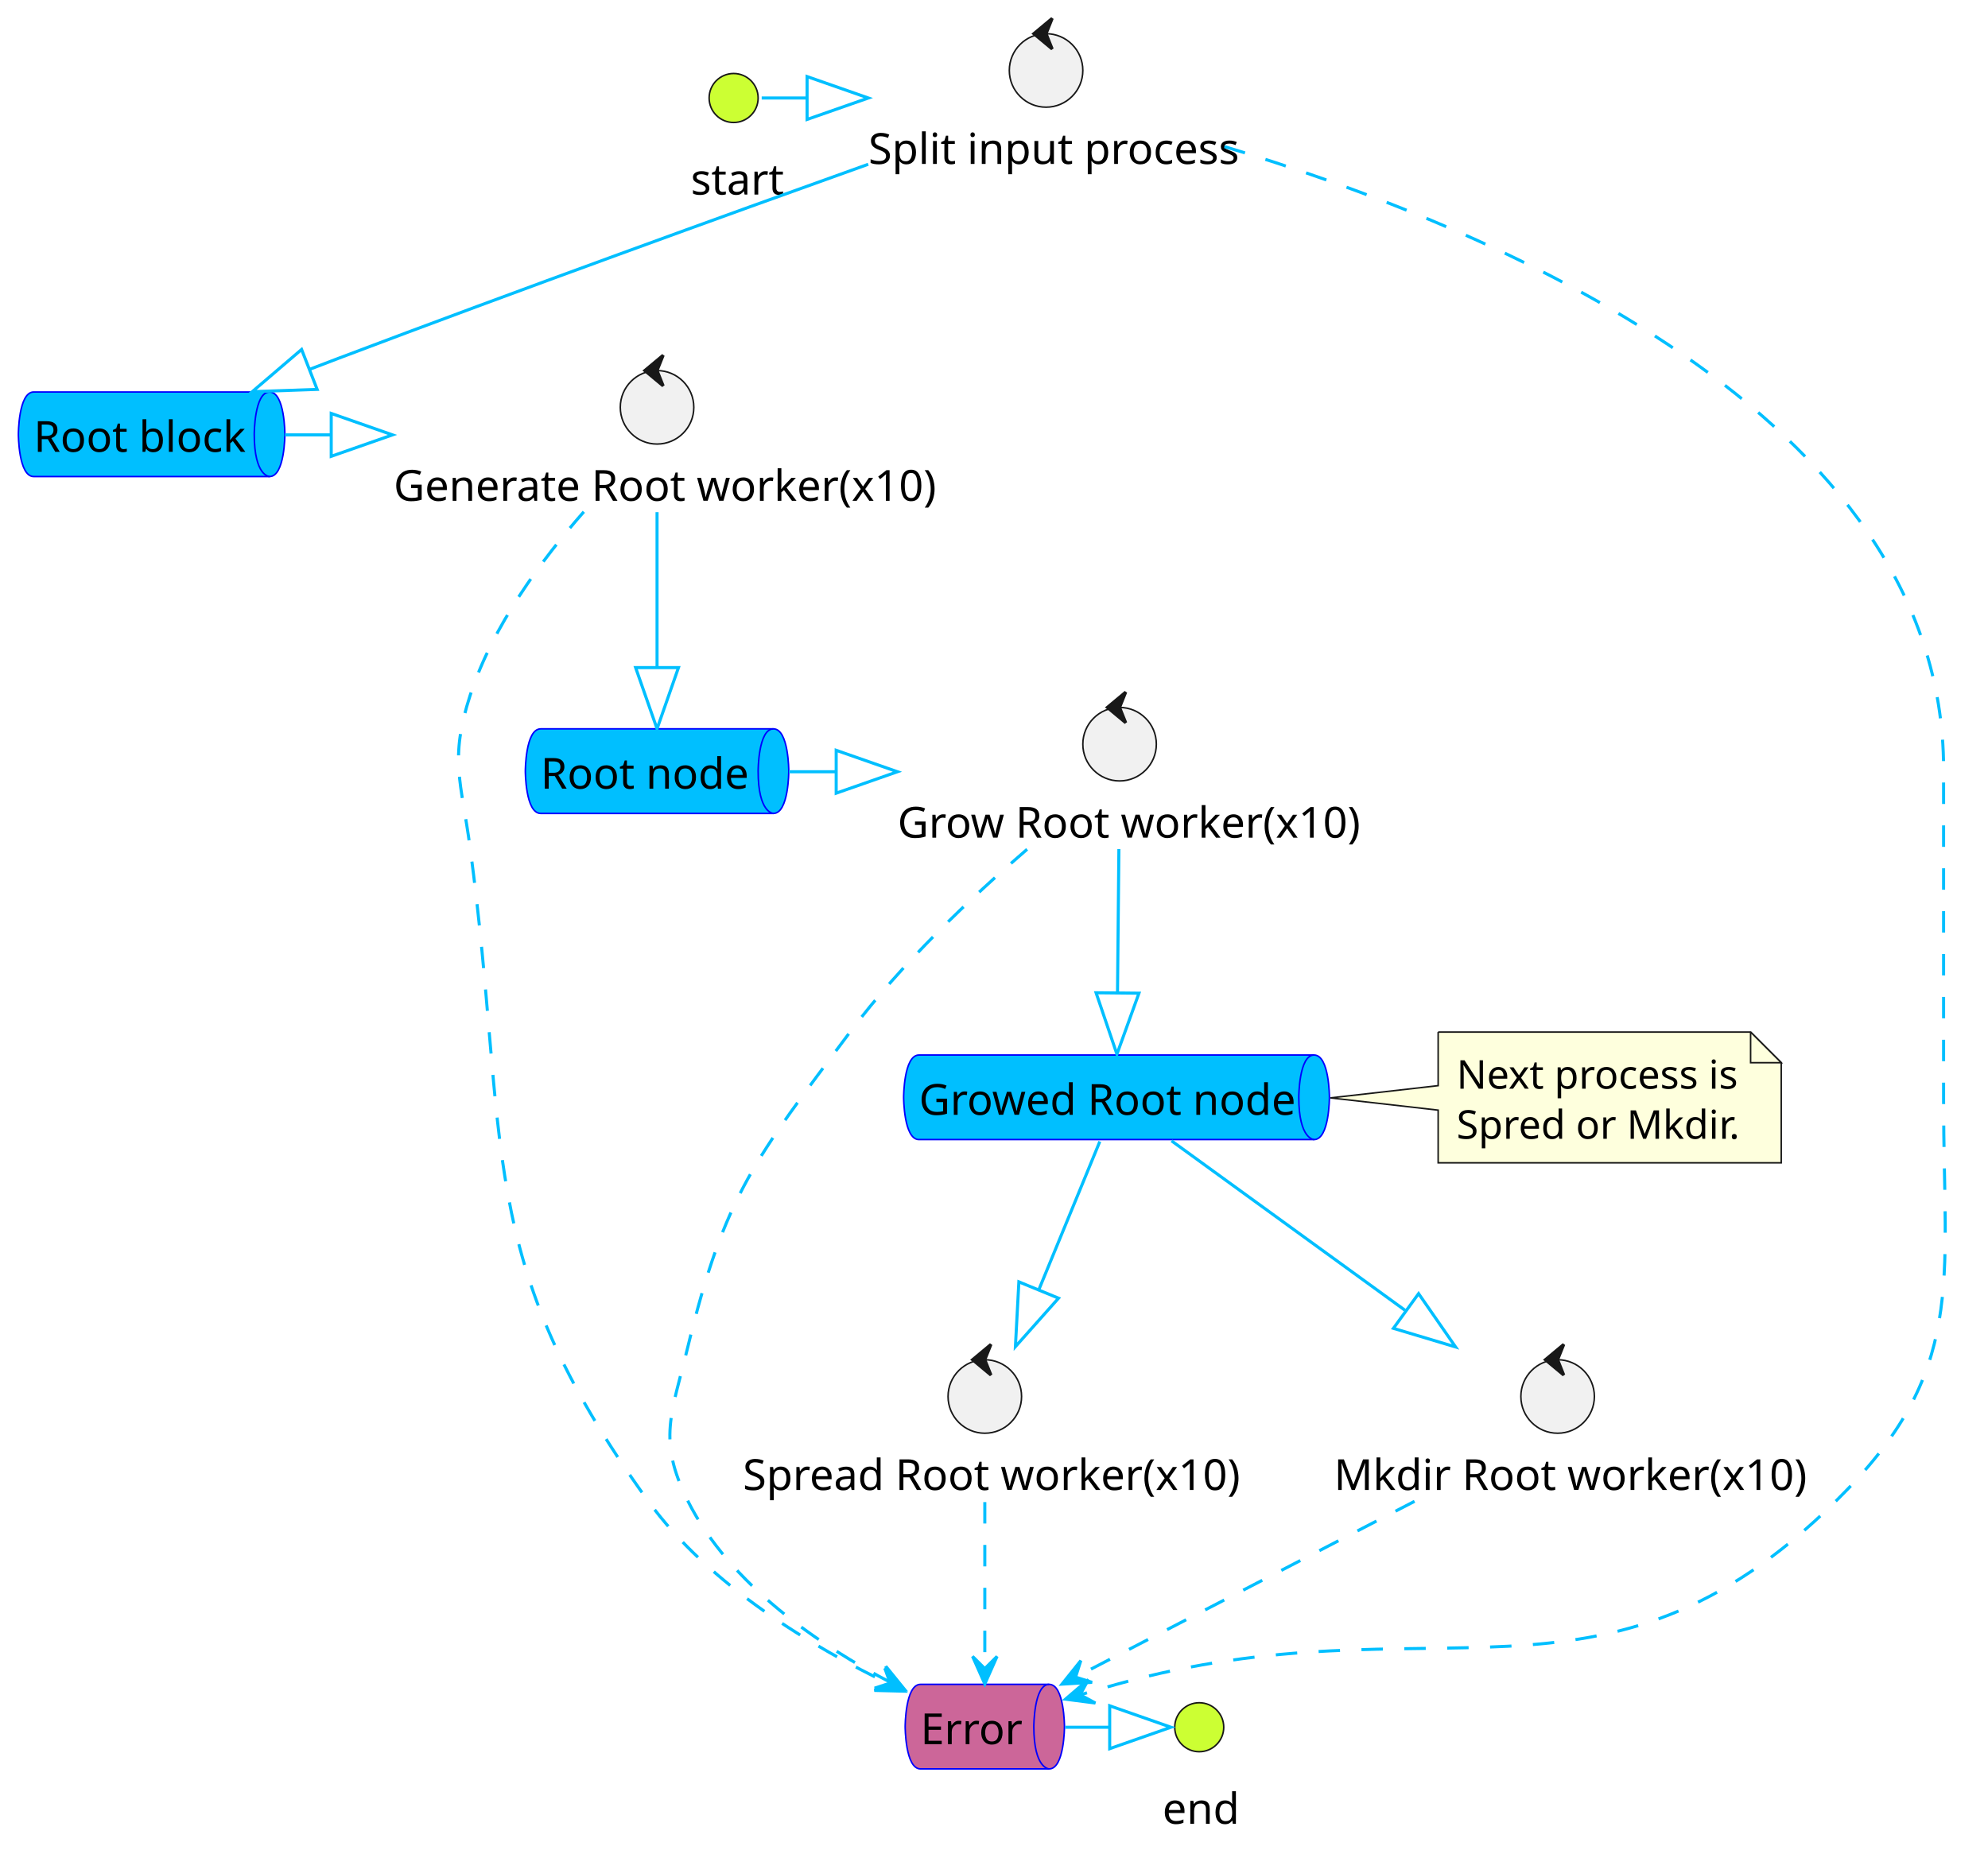
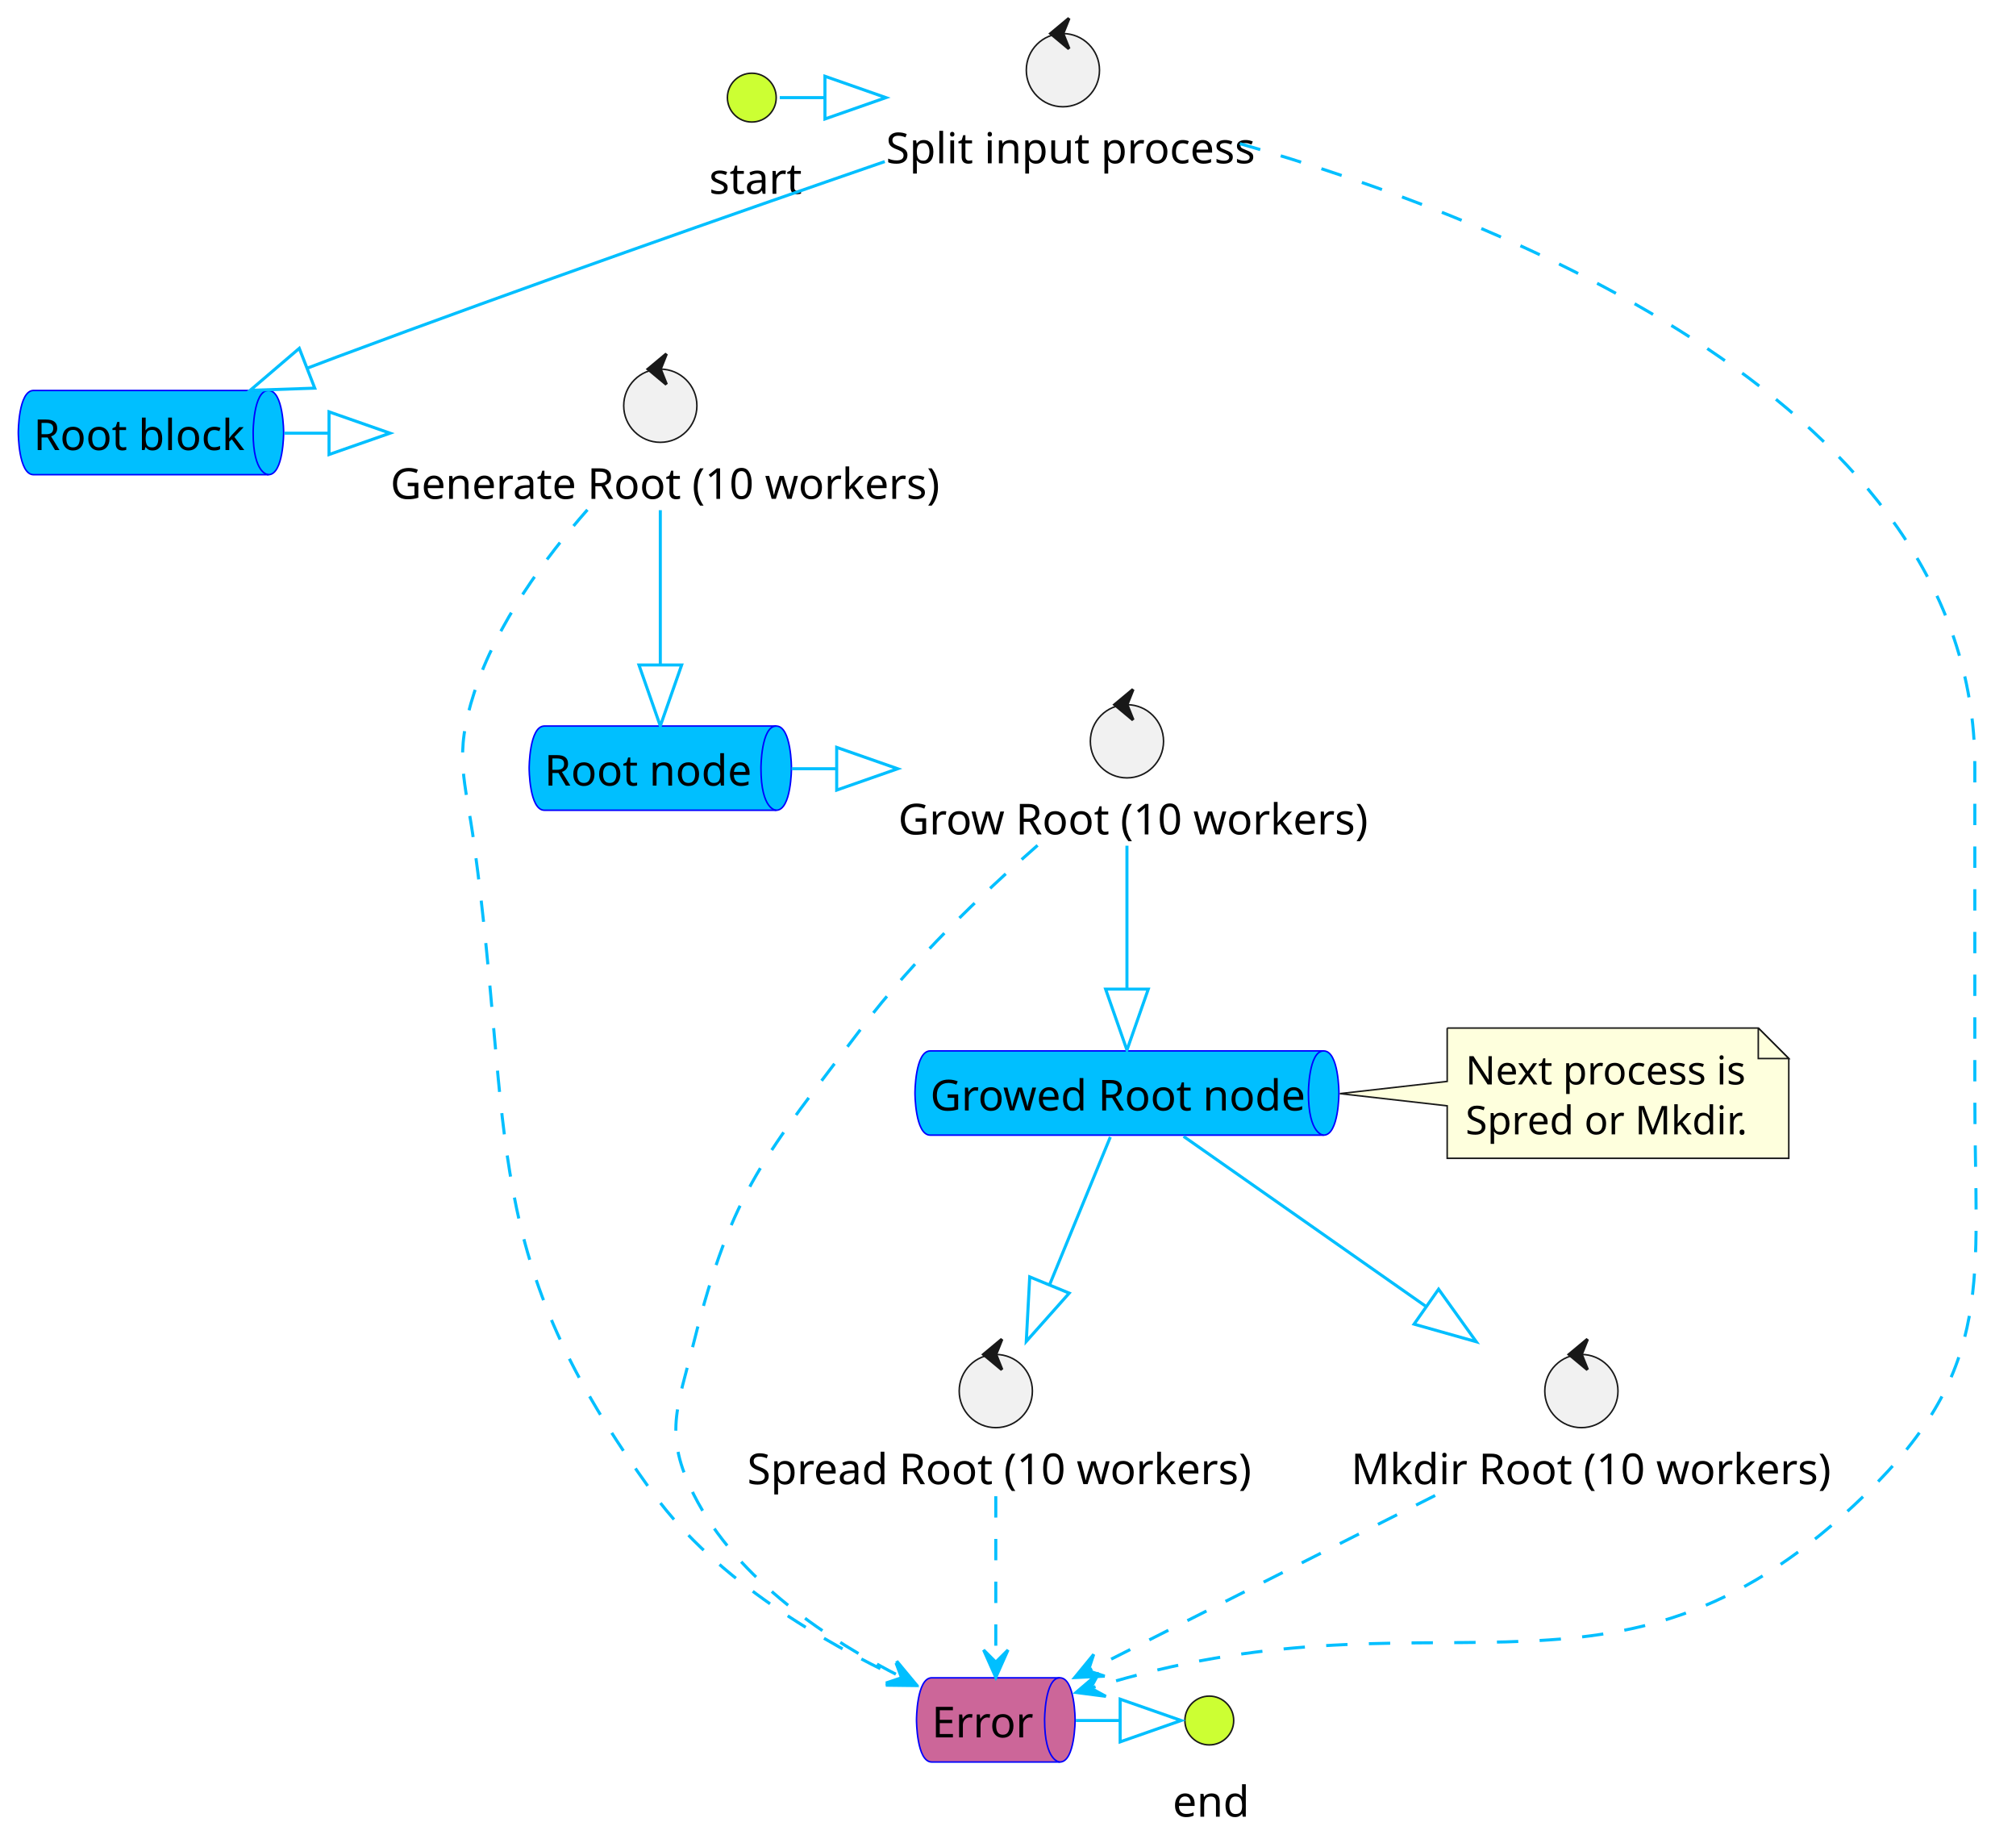
- <svg xmlns="http://www.w3.org/2000/svg" contentStyleType="text/css" height="604px" preserveAspectRatio="none" style="width:649px;height:604px;background:#008B8B;" version="1.1" viewBox="0 0 649 604" width="649px" zoomAndPan="magnify">
+ <svg xmlns="http://www.w3.org/2000/svg" contentStyleType="text/css" height="604px" preserveAspectRatio="none" style="width:661px;height:604px;background:#008B8B;" version="1.1" viewBox="0 0 661 604" width="661px" zoomAndPan="magnify">
  <defs />
  <g>
    <g id="elem_start">
-       <ellipse cx="239.5" cy="32" fill="#CCFF33" rx="8" ry="8" style="stroke:#181818;stroke-width:0.5;" />
-       <text fill="#000000" font-family="sans-serif" font-size="14" lengthAdjust="spacing" textLength="28" x="225.5" y="63.533">start</text>
+       <ellipse cx="246.5" cy="32" fill="#CCFF33" rx="8" ry="8" style="stroke:#181818;stroke-width:0.5;" />
+       <text fill="#000000" font-family="sans-serif" font-size="14" lengthAdjust="spacing" textLength="28" x="232.5" y="63.533">start</text>
    </g>
    <g id="elem_split_proc">
-       <ellipse cx="341.5" cy="23" fill="#F1F1F1" rx="12" ry="12" style="stroke:#181818;stroke-width:0.5;" />
-       <polygon fill="#181818" points="337.5,11,343.5,6,341.5,11,343.5,16,337.5,11" style="stroke:#181818;stroke-width:1.0;" />
-       <text fill="#000000" font-family="sans-serif" font-size="14" lengthAdjust="spacing" textLength="116" x="283.5" y="53.533">Split input process</text>
+       <ellipse cx="348.5" cy="23" fill="#F1F1F1" rx="12" ry="12" style="stroke:#181818;stroke-width:0.5;" />
+       <polygon fill="#181818" points="344.5,11,350.5,6,348.5,11,350.5,16,344.5,11" style="stroke:#181818;stroke-width:1.0;" />
+       <text fill="#000000" font-family="sans-serif" font-size="14" lengthAdjust="spacing" textLength="116" x="290.5" y="53.533">Split input process</text>
    </g>
    <g id="elem_generate_root_worker">
-       <ellipse cx="214.5" cy="133" fill="#F1F1F1" rx="12" ry="12" style="stroke:#181818;stroke-width:0.5;" />
-       <polygon fill="#181818" points="210.5,121,216.5,116,214.5,121,216.5,126,210.5,121" style="stroke:#181818;stroke-width:1.0;" />
-       <text fill="#000000" font-family="sans-serif" font-size="14" lengthAdjust="spacing" textLength="172" x="128.5" y="163.533">Generate Root worker(x10)</text>
+       <ellipse cx="216.5" cy="133" fill="#F1F1F1" rx="12" ry="12" style="stroke:#181818;stroke-width:0.5;" />
+       <polygon fill="#181818" points="212.5,121,218.5,116,216.5,121,218.5,126,212.5,121" style="stroke:#181818;stroke-width:1.0;" />
+       <text fill="#000000" font-family="sans-serif" font-size="14" lengthAdjust="spacing" textLength="177" x="128" y="163.533">Generate Root (10 workers)</text>
    </g>
    <g id="elem_grow_worker">
-       <ellipse cx="365.5" cy="243" fill="#F1F1F1" rx="12" ry="12" style="stroke:#181818;stroke-width:0.5;" />
-       <polygon fill="#181818" points="361.5,231,367.5,226,365.5,231,367.5,236,361.5,231" style="stroke:#181818;stroke-width:1.0;" />
-       <text fill="#000000" font-family="sans-serif" font-size="14" lengthAdjust="spacing" textLength="145" x="293" y="273.533">Grow Root worker(x10)</text>
+       <ellipse cx="369.5" cy="243" fill="#F1F1F1" rx="12" ry="12" style="stroke:#181818;stroke-width:0.5;" />
+       <polygon fill="#181818" points="365.5,231,371.5,226,369.5,231,371.5,236,365.5,231" style="stroke:#181818;stroke-width:1.0;" />
+       <text fill="#000000" font-family="sans-serif" font-size="14" lengthAdjust="spacing" textLength="150" x="294.5" y="273.533">Grow Root (10 workers)</text>
    </g>
    <g id="elem_spread_worker">
-       <ellipse cx="321.5" cy="456" fill="#F1F1F1" rx="12" ry="12" style="stroke:#181818;stroke-width:0.5;" />
-       <polygon fill="#181818" points="317.5,444,323.5,439,321.5,444,323.5,449,317.5,444" style="stroke:#181818;stroke-width:1.0;" />
-       <text fill="#000000" font-family="sans-serif" font-size="14" lengthAdjust="spacing" textLength="158" x="242.5" y="486.533">Spread Root worker(x10)</text>
+       <ellipse cx="326.5" cy="456" fill="#F1F1F1" rx="12" ry="12" style="stroke:#181818;stroke-width:0.5;" />
+       <polygon fill="#181818" points="322.5,444,328.5,439,326.5,444,328.5,449,322.5,444" style="stroke:#181818;stroke-width:1.0;" />
+       <text fill="#000000" font-family="sans-serif" font-size="14" lengthAdjust="spacing" textLength="163" x="245" y="486.533">Spread Root (10 workers)</text>
    </g>
    <g id="elem_mkdir_worker">
-       <ellipse cx="508.5" cy="456" fill="#F1F1F1" rx="12" ry="12" style="stroke:#181818;stroke-width:0.5;" />
-       <polygon fill="#181818" points="504.5,444,510.5,439,508.5,444,510.5,449,504.5,444" style="stroke:#181818;stroke-width:1.0;" />
-       <text fill="#000000" font-family="sans-serif" font-size="14" lengthAdjust="spacing" textLength="146" x="435.5" y="486.533">Mkdir Root worker(x10)</text>
+       <ellipse cx="518.5" cy="456" fill="#F1F1F1" rx="12" ry="12" style="stroke:#181818;stroke-width:0.5;" />
+       <polygon fill="#181818" points="514.5,444,520.5,439,518.5,444,520.5,449,514.5,444" style="stroke:#181818;stroke-width:1.0;" />
+       <text fill="#000000" font-family="sans-serif" font-size="14" lengthAdjust="spacing" textLength="151" x="443" y="486.533">Mkdir Root (10 workers)</text>
    </g>
    <g id="elem_split_q">
      <path d="M11,128 L88,128 C93,128 93,141.805 93,141.805 C93,141.805 93,155.609 88,155.609 L11,155.609 C6,155.609 6,141.805 6,141.805 C6,141.805 6,128 11,128 " fill="#00BFFF" style="stroke:#0000FF;stroke-width:0.5;" />
      <path d="M88,128 C83,128 83,141.805 83,141.805 C83,155.609 88,155.609 88,155.609 " fill="none" style="stroke:#0000FF;stroke-width:0.5;" />
      <text fill="#000000" font-family="sans-serif" font-size="14" lengthAdjust="spacing" textLength="67" x="11" y="147.533">Root block</text>
    </g>
    <g id="elem_root_q">
-       <path d="M176.5,238 L252.5,238 C257.5,238 257.5,251.805 257.5,251.805 C257.5,251.805 257.5,265.609 252.5,265.609 L176.5,265.609 C171.5,265.609 171.5,251.805 171.5,251.805 C171.5,251.805 171.5,238 176.5,238 " fill="#00BFFF" style="stroke:#0000FF;stroke-width:0.5;" />
-       <path d="M252.5,238 C247.5,238 247.5,251.805 247.5,251.805 C247.5,265.609 252.5,265.609 252.5,265.609 " fill="none" style="stroke:#0000FF;stroke-width:0.5;" />
-       <text fill="#000000" font-family="sans-serif" font-size="14" lengthAdjust="spacing" textLength="66" x="176.5" y="257.533">Root node</text>
+       <path d="M178.5,238 L254.5,238 C259.5,238 259.5,251.805 259.5,251.805 C259.5,251.805 259.5,265.609 254.5,265.609 L178.5,265.609 C173.5,265.609 173.5,251.805 173.5,251.805 C173.5,251.805 173.5,238 178.5,238 " fill="#00BFFF" style="stroke:#0000FF;stroke-width:0.5;" />
+       <path d="M254.5,238 C249.5,238 249.5,251.805 249.5,251.805 C249.5,265.609 254.5,265.609 254.5,265.609 " fill="none" style="stroke:#0000FF;stroke-width:0.5;" />
+       <text fill="#000000" font-family="sans-serif" font-size="14" lengthAdjust="spacing" textLength="66" x="178.5" y="257.533">Root node</text>
    </g>
    <g id="elem_growing_q">
-       <path d="M300,344.5 L429,344.5 C434,344.5 434,358.305 434,358.305 C434,358.305 434,372.109 429,372.109 L300,372.109 C295,372.109 295,358.305 295,358.305 C295,358.305 295,344.5 300,344.5 " fill="#00BFFF" style="stroke:#0000FF;stroke-width:0.5;" />
-       <path d="M429,344.5 C424,344.5 424,358.305 424,358.305 C424,372.109 429,372.109 429,372.109 " fill="none" style="stroke:#0000FF;stroke-width:0.5;" />
-       <text fill="#000000" font-family="sans-serif" font-size="14" lengthAdjust="spacing" textLength="119" x="300" y="364.033">Growed Root node</text>
+       <path d="M305,344.5 L434,344.5 C439,344.5 439,358.305 439,358.305 C439,358.305 439,372.109 434,372.109 L305,372.109 C300,372.109 300,358.305 300,358.305 C300,358.305 300,344.5 305,344.5 " fill="#00BFFF" style="stroke:#0000FF;stroke-width:0.5;" />
+       <path d="M434,344.5 C429,344.5 429,358.305 429,358.305 C429,372.109 434,372.109 434,372.109 " fill="none" style="stroke:#0000FF;stroke-width:0.5;" />
+       <text fill="#000000" font-family="sans-serif" font-size="14" lengthAdjust="spacing" textLength="119" x="305" y="364.033">Growed Root node</text>
    </g>
    <g id="elem_GMN12">
-       <path d="M469.5,337 L469.5,354.5 L434.31,358.5 L469.5,362.5 L469.5,379.703 A0,0 0 0 0 469.5,379.703 L581.5,379.703 A0,0 0 0 0 581.5,379.703 L581.5,347 L571.5,337 L469.5,337 A0,0 0 0 0 469.5,337 " fill="#FEFFDD" style="stroke:#181818;stroke-width:0.5;" />
-       <path d="M571.5,337 L571.5,347 L581.5,347 L571.5,337 " fill="#FEFFDD" style="stroke:#181818;stroke-width:0.5;" />
-       <text fill="#000000" font-family="sans-serif" font-size="13" lengthAdjust="spacing" textLength="91" x="475.5" y="355.495">Next process is</text>
-       <text fill="#000000" font-family="sans-serif" font-size="13" lengthAdjust="spacing" textLength="89" x="475.5" y="371.847">Spred or Mkdir.</text>
+       <path d="M474.5,337 L474.5,354.5 L439.31,358.5 L474.5,362.5 L474.5,379.703 A0,0 0 0 0 474.5,379.703 L586.5,379.703 A0,0 0 0 0 586.5,379.703 L586.5,347 L576.5,337 L474.5,337 A0,0 0 0 0 474.5,337 " fill="#FEFFDD" style="stroke:#181818;stroke-width:0.5;" />
+       <path d="M576.5,337 L576.5,347 L586.5,347 L576.5,337 " fill="#FEFFDD" style="stroke:#181818;stroke-width:0.5;" />
+       <text fill="#000000" font-family="sans-serif" font-size="13" lengthAdjust="spacing" textLength="91" x="480.5" y="355.495">Next process is</text>
+       <text fill="#000000" font-family="sans-serif" font-size="13" lengthAdjust="spacing" textLength="89" x="480.5" y="371.847">Spred or Mkdir.</text>
    </g>
    <g id="elem_err">
-       <path d="M300.5,550 L342.5,550 C347.5,550 347.5,563.805 347.5,563.805 C347.5,563.805 347.5,577.609 342.5,577.609 L300.5,577.609 C295.5,577.609 295.5,563.805 295.5,563.805 C295.5,563.805 295.5,550 300.5,550 " fill="#CC6699" style="stroke:#0000FF;stroke-width:0.5;" />
-       <path d="M342.5,550 C337.5,550 337.5,563.805 337.5,563.805 C337.5,577.609 342.5,577.609 342.5,577.609 " fill="none" style="stroke:#0000FF;stroke-width:0.5;" />
-       <text fill="#000000" font-family="sans-serif" font-size="14" lengthAdjust="spacing" textLength="32" x="300.5" y="569.533">Error</text>
+       <path d="M305.5,550 L347.5,550 C352.5,550 352.5,563.805 352.5,563.805 C352.5,563.805 352.5,577.609 347.5,577.609 L305.5,577.609 C300.5,577.609 300.5,563.805 300.5,563.805 C300.5,563.805 300.5,550 305.5,550 " fill="#CC6699" style="stroke:#0000FF;stroke-width:0.5;" />
+       <path d="M347.5,550 C342.5,550 342.5,563.805 342.5,563.805 C342.5,577.609 347.5,577.609 347.5,577.609 " fill="none" style="stroke:#0000FF;stroke-width:0.5;" />
+       <text fill="#000000" font-family="sans-serif" font-size="14" lengthAdjust="spacing" textLength="32" x="305.5" y="569.533">Error</text>
    </g>
    <g id="elem_end">
-       <ellipse cx="391.5" cy="564" fill="#CCFF33" rx="8" ry="8" style="stroke:#181818;stroke-width:0.5;" />
-       <text fill="#000000" font-family="sans-serif" font-size="14" lengthAdjust="spacing" textLength="24" x="379.5" y="595.533">end</text>
+       <ellipse cx="396.5" cy="564" fill="#CCFF33" rx="8" ry="8" style="stroke:#181818;stroke-width:0.5;" />
+       <text fill="#000000" font-family="sans-serif" font-size="14" lengthAdjust="spacing" textLength="24" x="384.5" y="595.533">end</text>
    </g>
    <g id="link_start_split_proc">
-       <path d="M248.66,32 C253.56,32 258.46,32 263.35,32 " fill="none" id="start-to-split_proc" style="stroke:#00BFFF;stroke-width:1.0;" />
-       <polygon fill="none" points="263.48,25,283.48,32,263.48,39,263.48,25" style="stroke:#00BFFF;stroke-width:1.0;" />
+       <path d="M255.66,32 C260.56,32 265.46,32 270.35,32 " fill="none" id="start-to-split_proc" style="stroke:#00BFFF;stroke-width:1.0;" />
+       <polygon fill="none" points="270.48,25,290.48,32,270.48,39,270.48,25" style="stroke:#00BFFF;stroke-width:1.0;" />
    </g>
    <g id="link_split_proc_split_q">
-       <path d="M283.44,53.64 C236.63,70.39 169.17,94.8 110.5,117 C107.5,118.14 104.41,119.31 101.31,120.51 " fill="none" id="split_proc-to-split_q" style="stroke:#00BFFF;stroke-width:1.0;" />
-       <polygon fill="none" points="103.54,127.15,82.36,127.89,98.46,114.11,103.54,127.15" style="stroke:#00BFFF;stroke-width:1.0;" />
+       <path d="M290.09,52.97 C241.79,69.63 171.46,94.26 110.5,117 C107.31,118.19 104.03,119.43 100.74,120.69 " fill="none" id="split_proc-to-split_q" style="stroke:#00BFFF;stroke-width:1.0;" />
+       <polygon fill="none" points="103.2,127.24,82.02,127.96,98.13,114.19,103.2,127.24" style="stroke:#00BFFF;stroke-width:1.0;" />
    </g>
    <g id="link_split_q_generate_root_worker">
-       <path d="M93.01,142 C98.04,142 103.07,142 108.1,142 " fill="none" id="split_q-to-generate_root_worker" style="stroke:#00BFFF;stroke-width:1.0;" />
-       <polygon fill="none" points="108.13,135,128.13,142,108.13,149,108.13,135" style="stroke:#00BFFF;stroke-width:1.0;" />
+       <path d="M93.21,142 C98.08,142 102.96,142 107.84,142 " fill="none" id="split_q-to-generate_root_worker" style="stroke:#00BFFF;stroke-width:1.0;" />
+       <polygon fill="none" points="107.88,135,127.88,142,107.88,149,107.88,135" style="stroke:#00BFFF;stroke-width:1.0;" />
    </g>
    <g id="link_generate_root_worker_root_q">
-       <path d="M214.5,167.24 C214.5,182.2 214.5,201.6 214.5,217.96 " fill="none" id="generate_root_worker-to-root_q" style="stroke:#00BFFF;stroke-width:1.0;" />
-       <polygon fill="none" points="221.5,217.99,214.5,237.99,207.5,217.99,221.5,217.99" style="stroke:#00BFFF;stroke-width:1.0;" />
+       <path d="M216.5,167.24 C216.5,182.2 216.5,201.6 216.5,217.96 " fill="none" id="generate_root_worker-to-root_q" style="stroke:#00BFFF;stroke-width:1.0;" />
+       <polygon fill="none" points="223.5,217.99,216.5,237.99,209.5,217.99,223.5,217.99" style="stroke:#00BFFF;stroke-width:1.0;" />
    </g>
    <g id="link_root_q_grow_worker">
-       <path d="M257.56,252 C262.63,252 267.7,252 272.78,252 " fill="none" id="root_q-to-grow_worker" style="stroke:#00BFFF;stroke-width:1.0;" />
-       <polygon fill="none" points="272.98,245,292.98,252,272.98,259,272.98,245" style="stroke:#00BFFF;stroke-width:1.0;" />
+       <path d="M259.53,252 C264.42,252 269.32,252 274.21,252 " fill="none" id="root_q-to-grow_worker" style="stroke:#00BFFF;stroke-width:1.0;" />
+       <polygon fill="none" points="274.33,245,294.33,252,274.33,259,274.33,245" style="stroke:#00BFFF;stroke-width:1.0;" />
    </g>
    <g id="link_grow_worker_growing_q">
-       <path d="M365.27,277.24 C365.13,291.17 364.97,308.88 364.82,324.12 " fill="none" id="grow_worker-to-growing_q" style="stroke:#00BFFF;stroke-width:1.0;" />
-       <polygon fill="none" points="371.82,324.31,364.63,344.24,357.82,324.17,371.82,324.31" style="stroke:#00BFFF;stroke-width:1.0;" />
+       <path d="M369.5,277.24 C369.5,291.17 369.5,308.88 369.5,324.12 " fill="none" id="grow_worker-to-growing_q" style="stroke:#00BFFF;stroke-width:1.0;" />
+       <polygon fill="none" points="376.5,324.24,369.5,344.24,362.5,324.24,376.5,324.24" style="stroke:#00BFFF;stroke-width:1.0;" />
    </g>
    <g id="link_growing_q_spread_worker">
-       <path d="M359.05,372.73 C354.03,384.95 346.29,403.76 339.14,421.14 " fill="none" id="growing_q-to-spread_worker" style="stroke:#00BFFF;stroke-width:1.0;" />
-       <polygon fill="none" points="345.57,423.9,331.49,439.73,332.62,418.57,345.57,423.9" style="stroke:#00BFFF;stroke-width:1.0;" />
+       <path d="M364.05,372.73 C359.03,384.95 351.29,403.76 344.14,421.14 " fill="none" id="growing_q-to-spread_worker" style="stroke:#00BFFF;stroke-width:1.0;" />
+       <polygon fill="none" points="350.57,423.9,336.49,439.73,337.62,418.57,350.57,423.9" style="stroke:#00BFFF;stroke-width:1.0;" />
    </g>
    <g id="link_growing_q_mkdir_worker">
-       <path d="M382.45,372.52 C401.43,386.3 432.24,408.66 458.64,427.82 " fill="none" id="growing_q-to-mkdir_worker" style="stroke:#00BFFF;stroke-width:1.0;" />
-       <polygon fill="none" points="463.11,422.41,475.19,439.83,454.89,433.75,463.11,422.41" style="stroke:#00BFFF;stroke-width:1.0;" />
+       <path d="M388.07,372.52 C407.81,386.37 439.89,408.87 467.3,428.09 " fill="none" id="growing_q-to-mkdir_worker" style="stroke:#00BFFF;stroke-width:1.0;" />
+       <polygon fill="none" points="471.68,422.61,484.03,439.83,463.64,434.07,471.68,422.61" style="stroke:#00BFFF;stroke-width:1.0;" />
    </g>
    <g id="link_split_proc_err">
-       <path d="M399.74,47.87 C485.19,73.6 634.5,135.13 634.5,251 C634.5,251 634.5,251 634.5,359.5 C634.5,419.55 642.22,447.8 599.5,490 C522.82,565.76 468.34,521.06 364.5,550 C360.7,551.06 356.72,552.21 352.78,553.37 " fill="none" id="split_proc-to-err" style="stroke:#00BFFF;stroke-width:1.0;stroke-dasharray:7.0,7.0;" />
-       <polygon fill="#00BFFF" points="347.83,554.84,357.598,556.099,352.621,553.41,355.31,548.433,347.83,554.84" style="stroke:#00BFFF;stroke-width:1.0;" />
+       <path d="M406.5,47.08 C493.46,72.06 647.5,132.96 647.5,251 C647.5,251 647.5,251 647.5,359.5 C647.5,419.67 654.6,448.02 611.5,490 C532.13,567.33 476.35,520.62 369.5,550 C365.69,551.05 361.71,552.19 357.77,553.35 " fill="none" id="split_proc-to-err" style="stroke:#00BFFF;stroke-width:1.0;stroke-dasharray:7.0,7.0;" />
+       <polygon fill="#00BFFF" points="352.82,554.81,362.587,556.077,357.612,553.384,360.305,548.409,352.82,554.81" style="stroke:#00BFFF;stroke-width:1.0;" />
    </g>
    <g id="link_generate_root_worker_err">
-       <path d="M190.6,167.11 C176.84,182.75 160.85,204.37 153.5,227 C146.64,248.14 150.55,254.97 153.5,277 C166.5,374.25 154.06,410.46 211.5,490 C231.58,517.81 265.79,538.06 290.73,550.08 " fill="none" id="generate_root_worker-to-err" style="stroke:#00BFFF;stroke-width:1.0;stroke-dasharray:7.0,7.0;" />
-       <polygon fill="#00BFFF" points="295.28,552.23,288.865,544.757,290.763,550.086,285.434,551.984,295.28,552.23" style="stroke:#00BFFF;stroke-width:1.0;" />
+       <path d="M192.6,167.11 C178.84,182.75 162.85,204.37 155.5,227 C148.64,248.14 152.51,254.98 155.5,277 C168.73,374.34 156.49,410.72 214.5,490 C235.14,518.21 270.27,538.5 295.69,550.42 " fill="none" id="generate_root_worker-to-err" style="stroke:#00BFFF;stroke-width:1.0;stroke-dasharray:7.0,7.0;" />
+       <polygon fill="#00BFFF" points="300.31,552.55,293.8,545.16,295.766,550.464,290.462,552.43,300.31,552.55" style="stroke:#00BFFF;stroke-width:1.0;" />
    </g>
    <g id="link_grow_worker_err">
-       <path d="M335.31,277.32 C317.07,293.04 294.19,314.67 277.5,337 C246.67,378.23 236.62,389.96 224.5,440 C219.27,461.6 214.58,470.12 224.5,490 C238.26,517.58 267.96,537.47 290.89,549.46 " fill="none" id="grow_worker-to-err" style="stroke:#00BFFF;stroke-width:1.0;stroke-dasharray:7.0,7.0;" />
-       <polygon fill="#00BFFF" points="295.38,551.75,289.177,544.1,290.925,549.48,285.545,551.227,295.38,551.75" style="stroke:#00BFFF;stroke-width:1.0;" />
+       <path d="M340.2,277.11 C322.15,292.91 299.33,314.71 282.5,337 C251.23,378.42 240.1,389.66 227.5,440 C222.1,461.56 217.48,470.16 227.5,490 C241.67,518.06 272.27,537.98 295.73,549.85 " fill="none" id="grow_worker-to-err" style="stroke:#00BFFF;stroke-width:1.0;stroke-dasharray:7.0,7.0;" />
+       <polygon fill="#00BFFF" points="300.32,552.12,294.03,544.542,295.839,549.901,290.48,551.711,300.32,552.12" style="stroke:#00BFFF;stroke-width:1.0;" />
    </g>
    <g id="link_spread_worker_err">
-       <path d="M321.5,490.48 C321.5,507.27 321.5,529.21 321.5,544.54 " fill="none" id="spread_worker-to-err" style="stroke:#00BFFF;stroke-width:1.0;stroke-dasharray:7.0,7.0;" />
-       <polygon fill="#00BFFF" points="321.5,549.87,325.5,540.87,321.5,544.87,317.5,540.87,321.5,549.87" style="stroke:#00BFFF;stroke-width:1.0;" />
+       <path d="M326.5,490.48 C326.5,507.27 326.5,529.21 326.5,544.54 " fill="none" id="spread_worker-to-err" style="stroke:#00BFFF;stroke-width:1.0;stroke-dasharray:7.0,7.0;" />
+       <polygon fill="#00BFFF" points="326.5,549.87,330.5,540.87,326.5,544.87,322.5,540.87,326.5,549.87" style="stroke:#00BFFF;stroke-width:1.0;" />
    </g>
    <g id="link_mkdir_worker_err">
-       <path d="M461.79,490.23 C427.19,508.18 381.06,532.1 351.32,547.53 " fill="none" id="mkdir_worker-to-err" style="stroke:#00BFFF;stroke-width:1.0;stroke-dasharray:7.0,7.0;" />
-       <polygon fill="#00BFFF" points="346.69,549.93,356.521,549.345,351.13,547.631,352.844,542.24,346.69,549.93" style="stroke:#00BFFF;stroke-width:1.0;" />
+       <path d="M470.55,490.23 C435.01,508.18 387.65,532.1 357.11,547.53 " fill="none" id="mkdir_worker-to-err" style="stroke:#00BFFF;stroke-width:1.0;stroke-dasharray:7.0,7.0;" />
+       <polygon fill="#00BFFF" points="352.36,549.93,362.197,549.458,356.826,547.683,358.601,542.311,352.36,549.93" style="stroke:#00BFFF;stroke-width:1.0;" />
    </g>
    <g id="link_err_end">
-       <path d="M347.75,564 C352.51,564 357.28,564 362.04,564 " fill="none" id="err-to-end" style="stroke:#00BFFF;stroke-width:1.0;" />
-       <polygon fill="none" points="362.27,557,382.27,564,362.27,571,362.27,557" style="stroke:#00BFFF;stroke-width:1.0;" />
+       <path d="M352.75,564 C357.51,564 362.28,564 367.04,564 " fill="none" id="err-to-end" style="stroke:#00BFFF;stroke-width:1.0;" />
+       <polygon fill="none" points="367.27,557,387.27,564,367.27,571,367.27,557" style="stroke:#00BFFF;stroke-width:1.0;" />
    </g>
  </g>
</svg>
